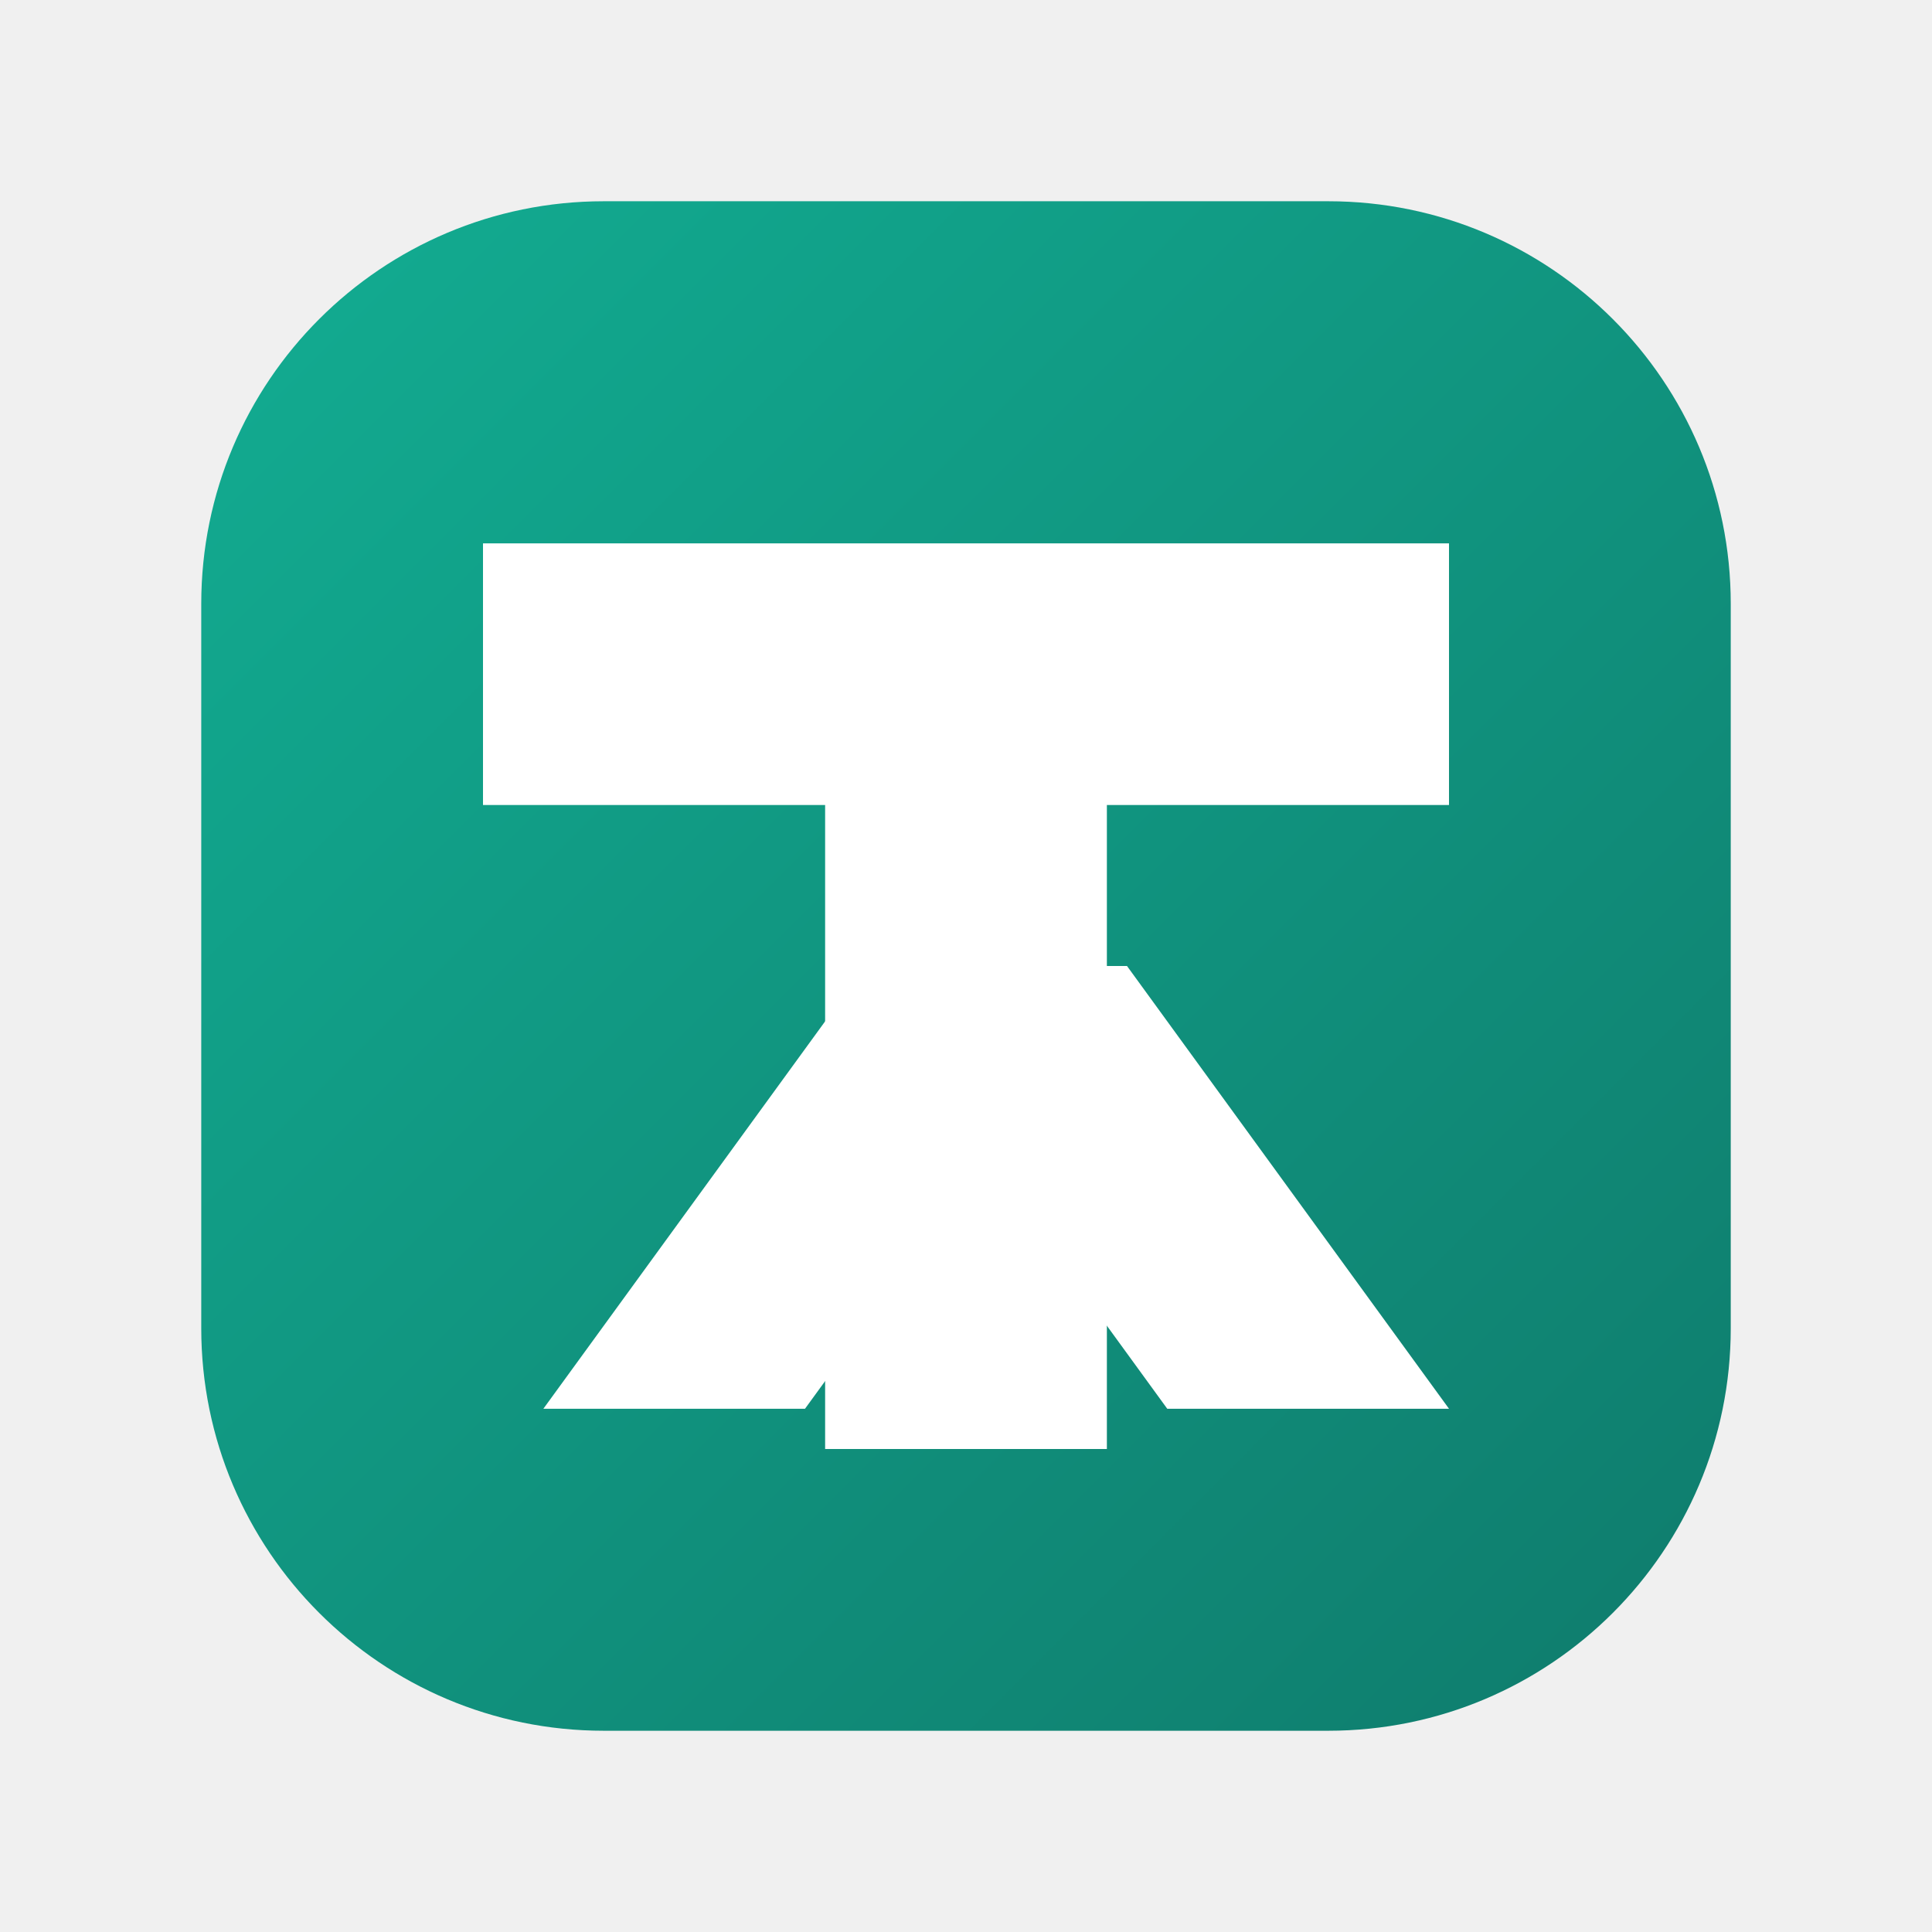
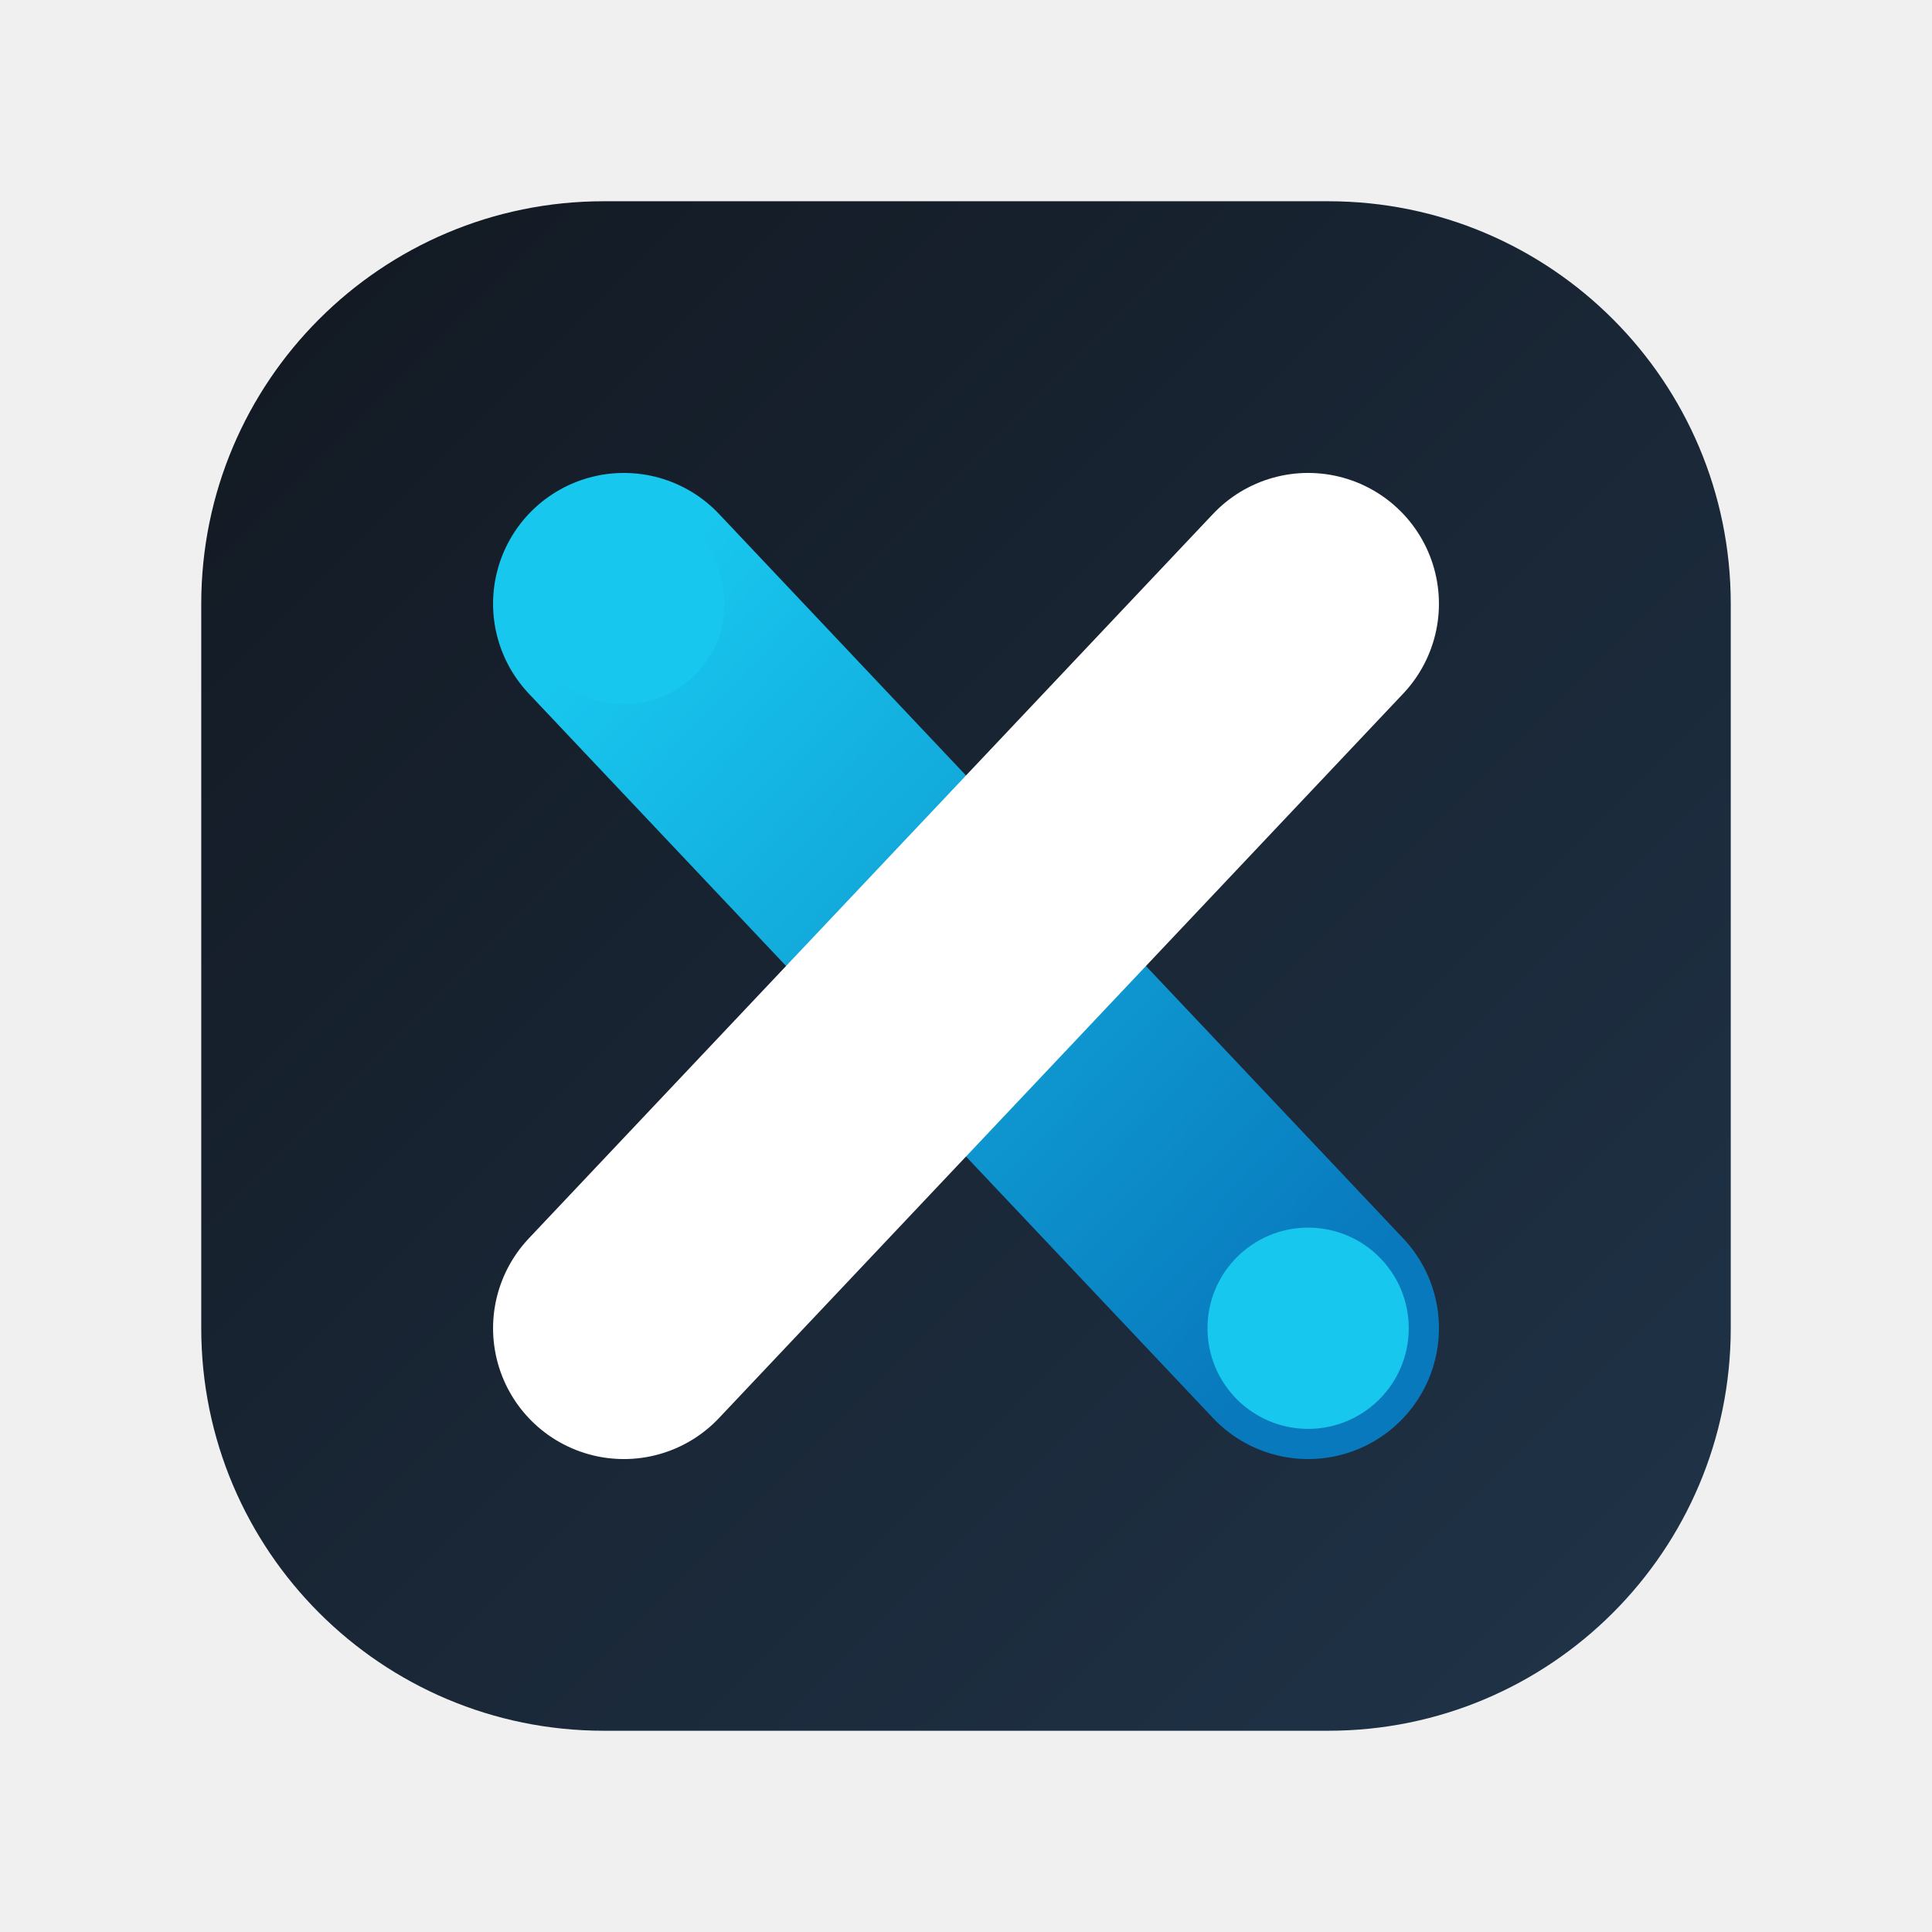
<svg xmlns="http://www.w3.org/2000/svg" viewBox="0 0 96 96" role="img" aria-labelledby="title">
  <defs>
    <linearGradient id="markBg" x1="0" x2="1" y1="0" y2="1">
-       <stop offset="0" stop-color="#12ad92" />
-       <stop offset="1" stop-color="#0f7b6c" />
+       <stop offset="0" stop-color="#121821" />
+       <stop offset="1" stop-color="#203449" />
+     </linearGradient>
+     <linearGradient id="markRoute" x1="0" x2="1" y1="0" y2="1">
+       <stop offset="0" stop-color="#18c7ee" />
+       <stop offset="1" stop-color="#0879bd" />
    </linearGradient>
  </defs>
  <rect x="10" y="10" width="76" height="76" rx="20" fill="url(#markBg)" />
-   <path d="M24 27h48v13H55v32H41V40H24V27Z" fill="#fff" />
-   <path d="M27 70 43 48h13L40 70H27Zm29-22 16 22H58L42 48h14Z" fill="#fff" />
+   <path d="M31 30 65 66" fill="none" stroke="url(#markRoute)" stroke-width="13" stroke-linecap="round" />
+   <path d="M65 30 31 66" fill="none" stroke="#ffffff" stroke-width="13" stroke-linecap="round" />
+   <circle cx="31" cy="30" r="5" fill="#18c7ee" />
+   <circle cx="65" cy="66" r="5" fill="#18c7ee" />
</svg>
